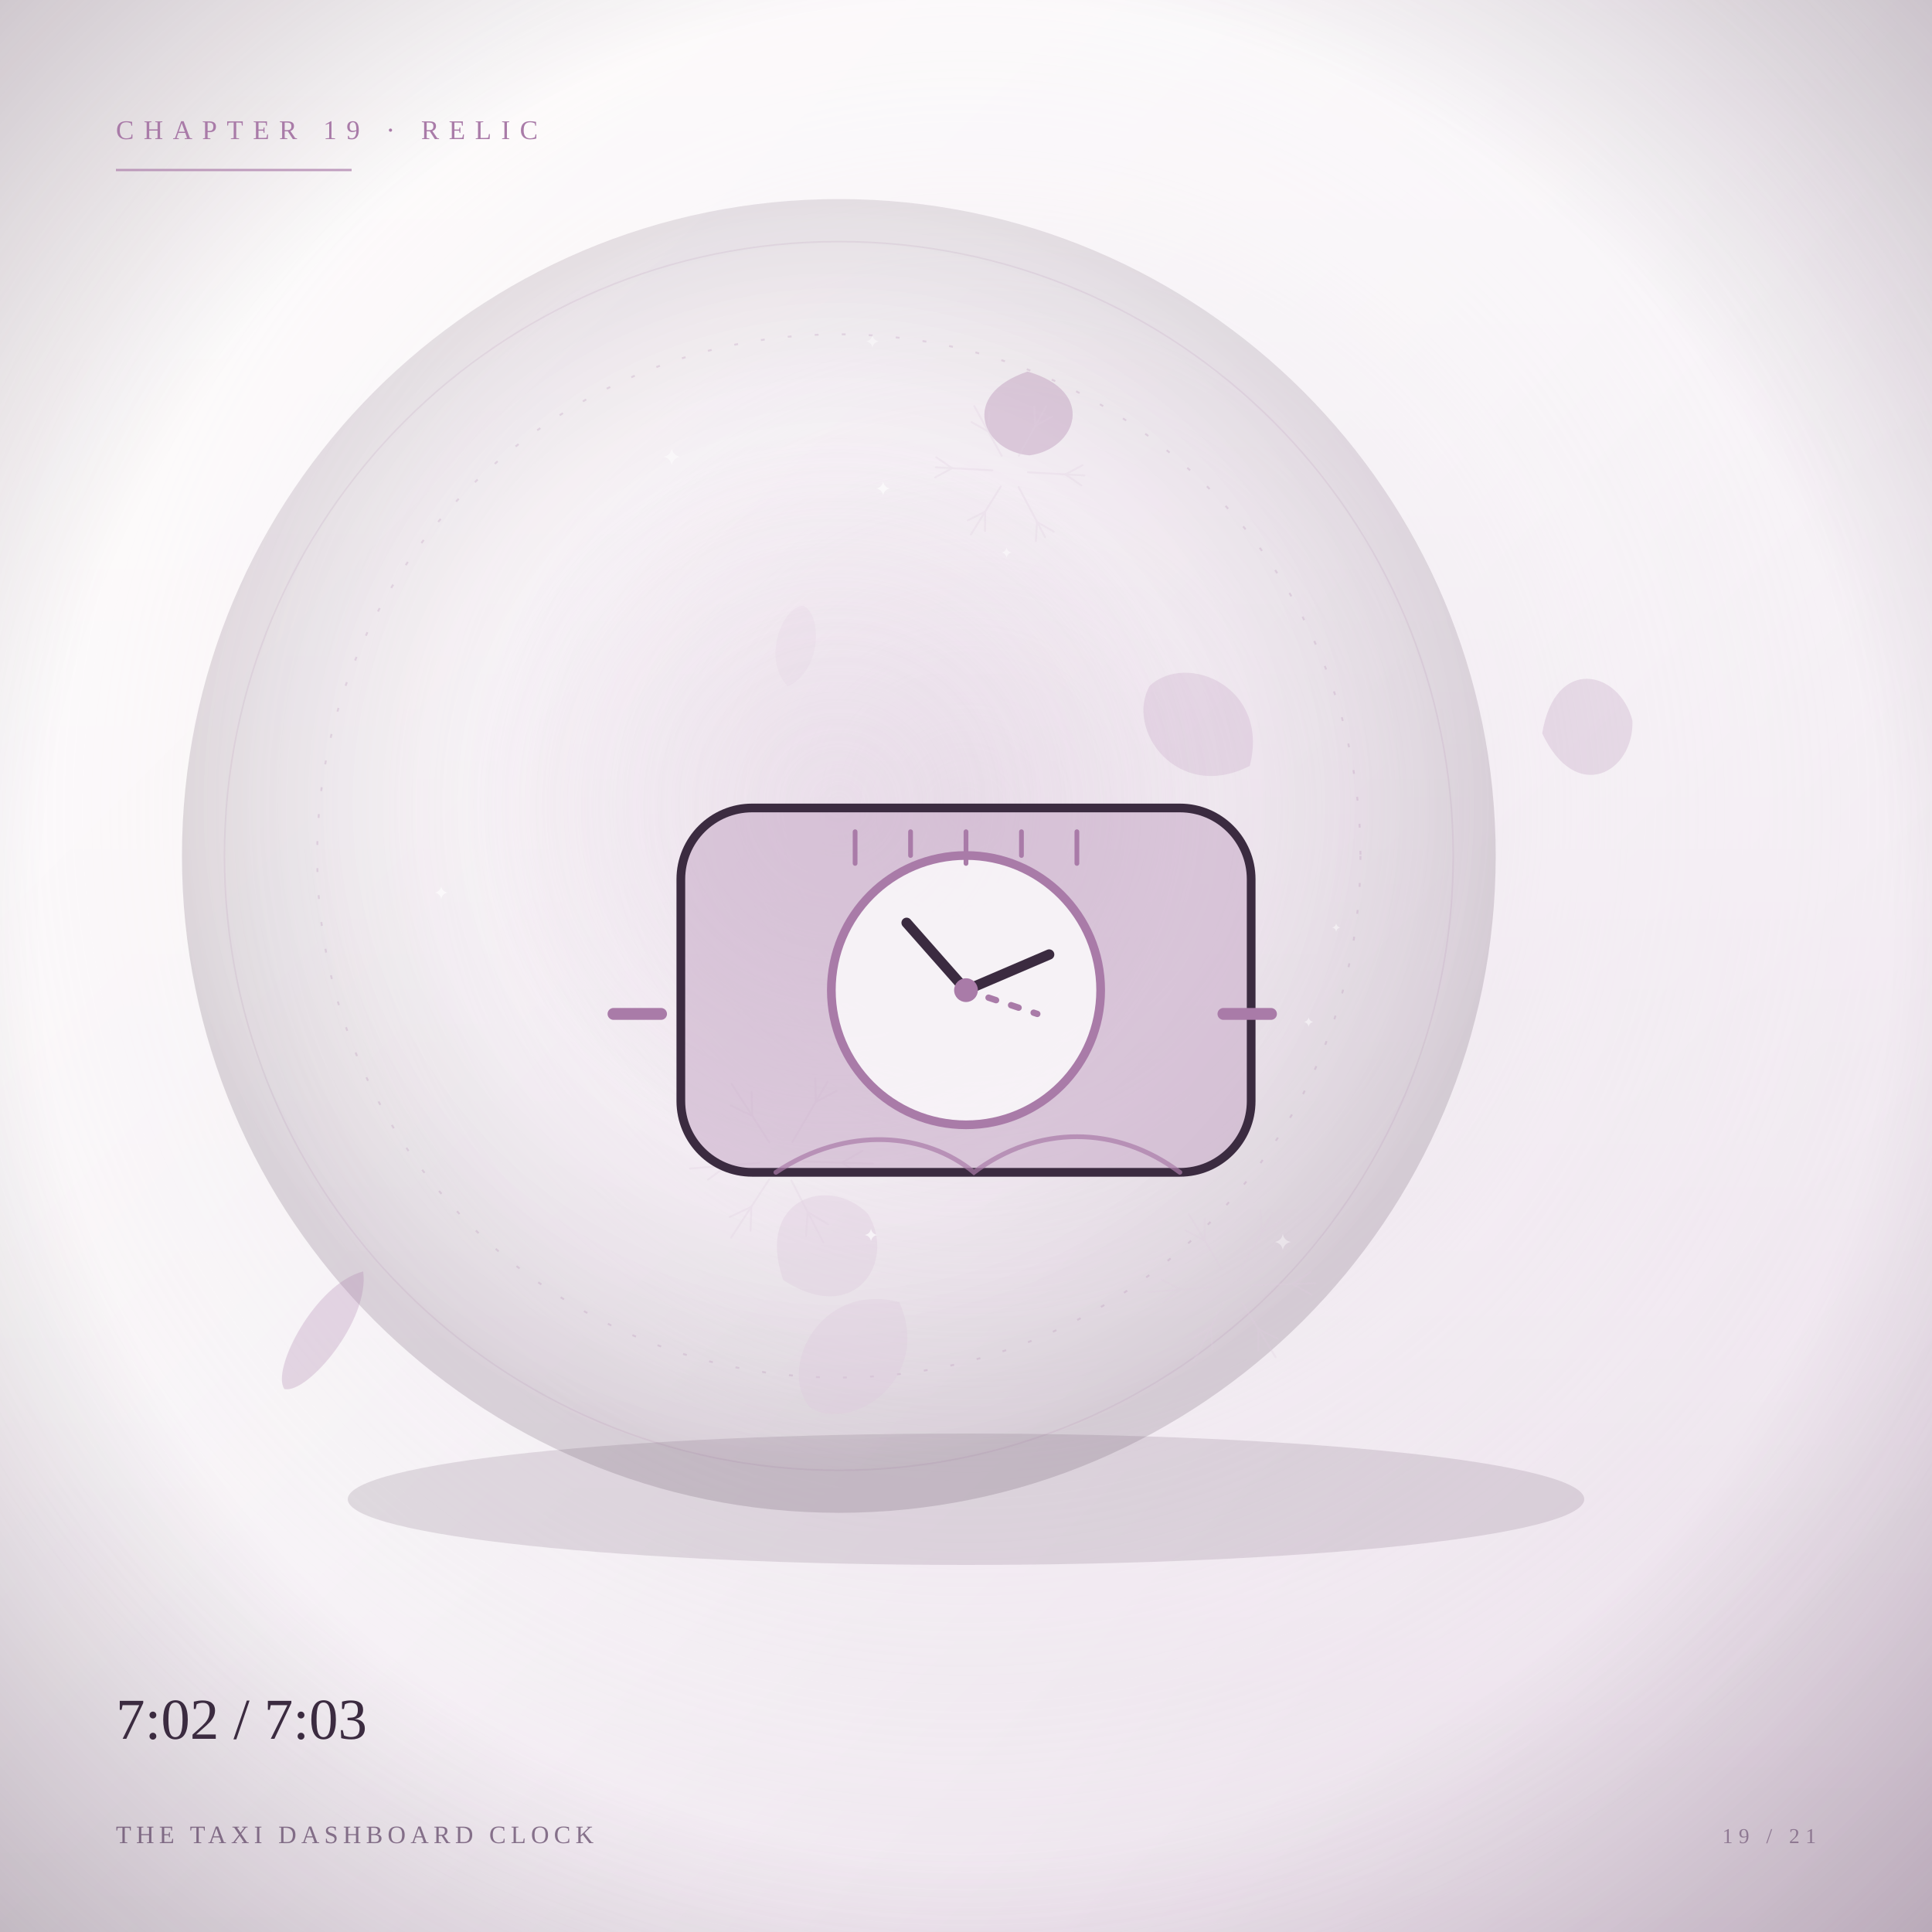
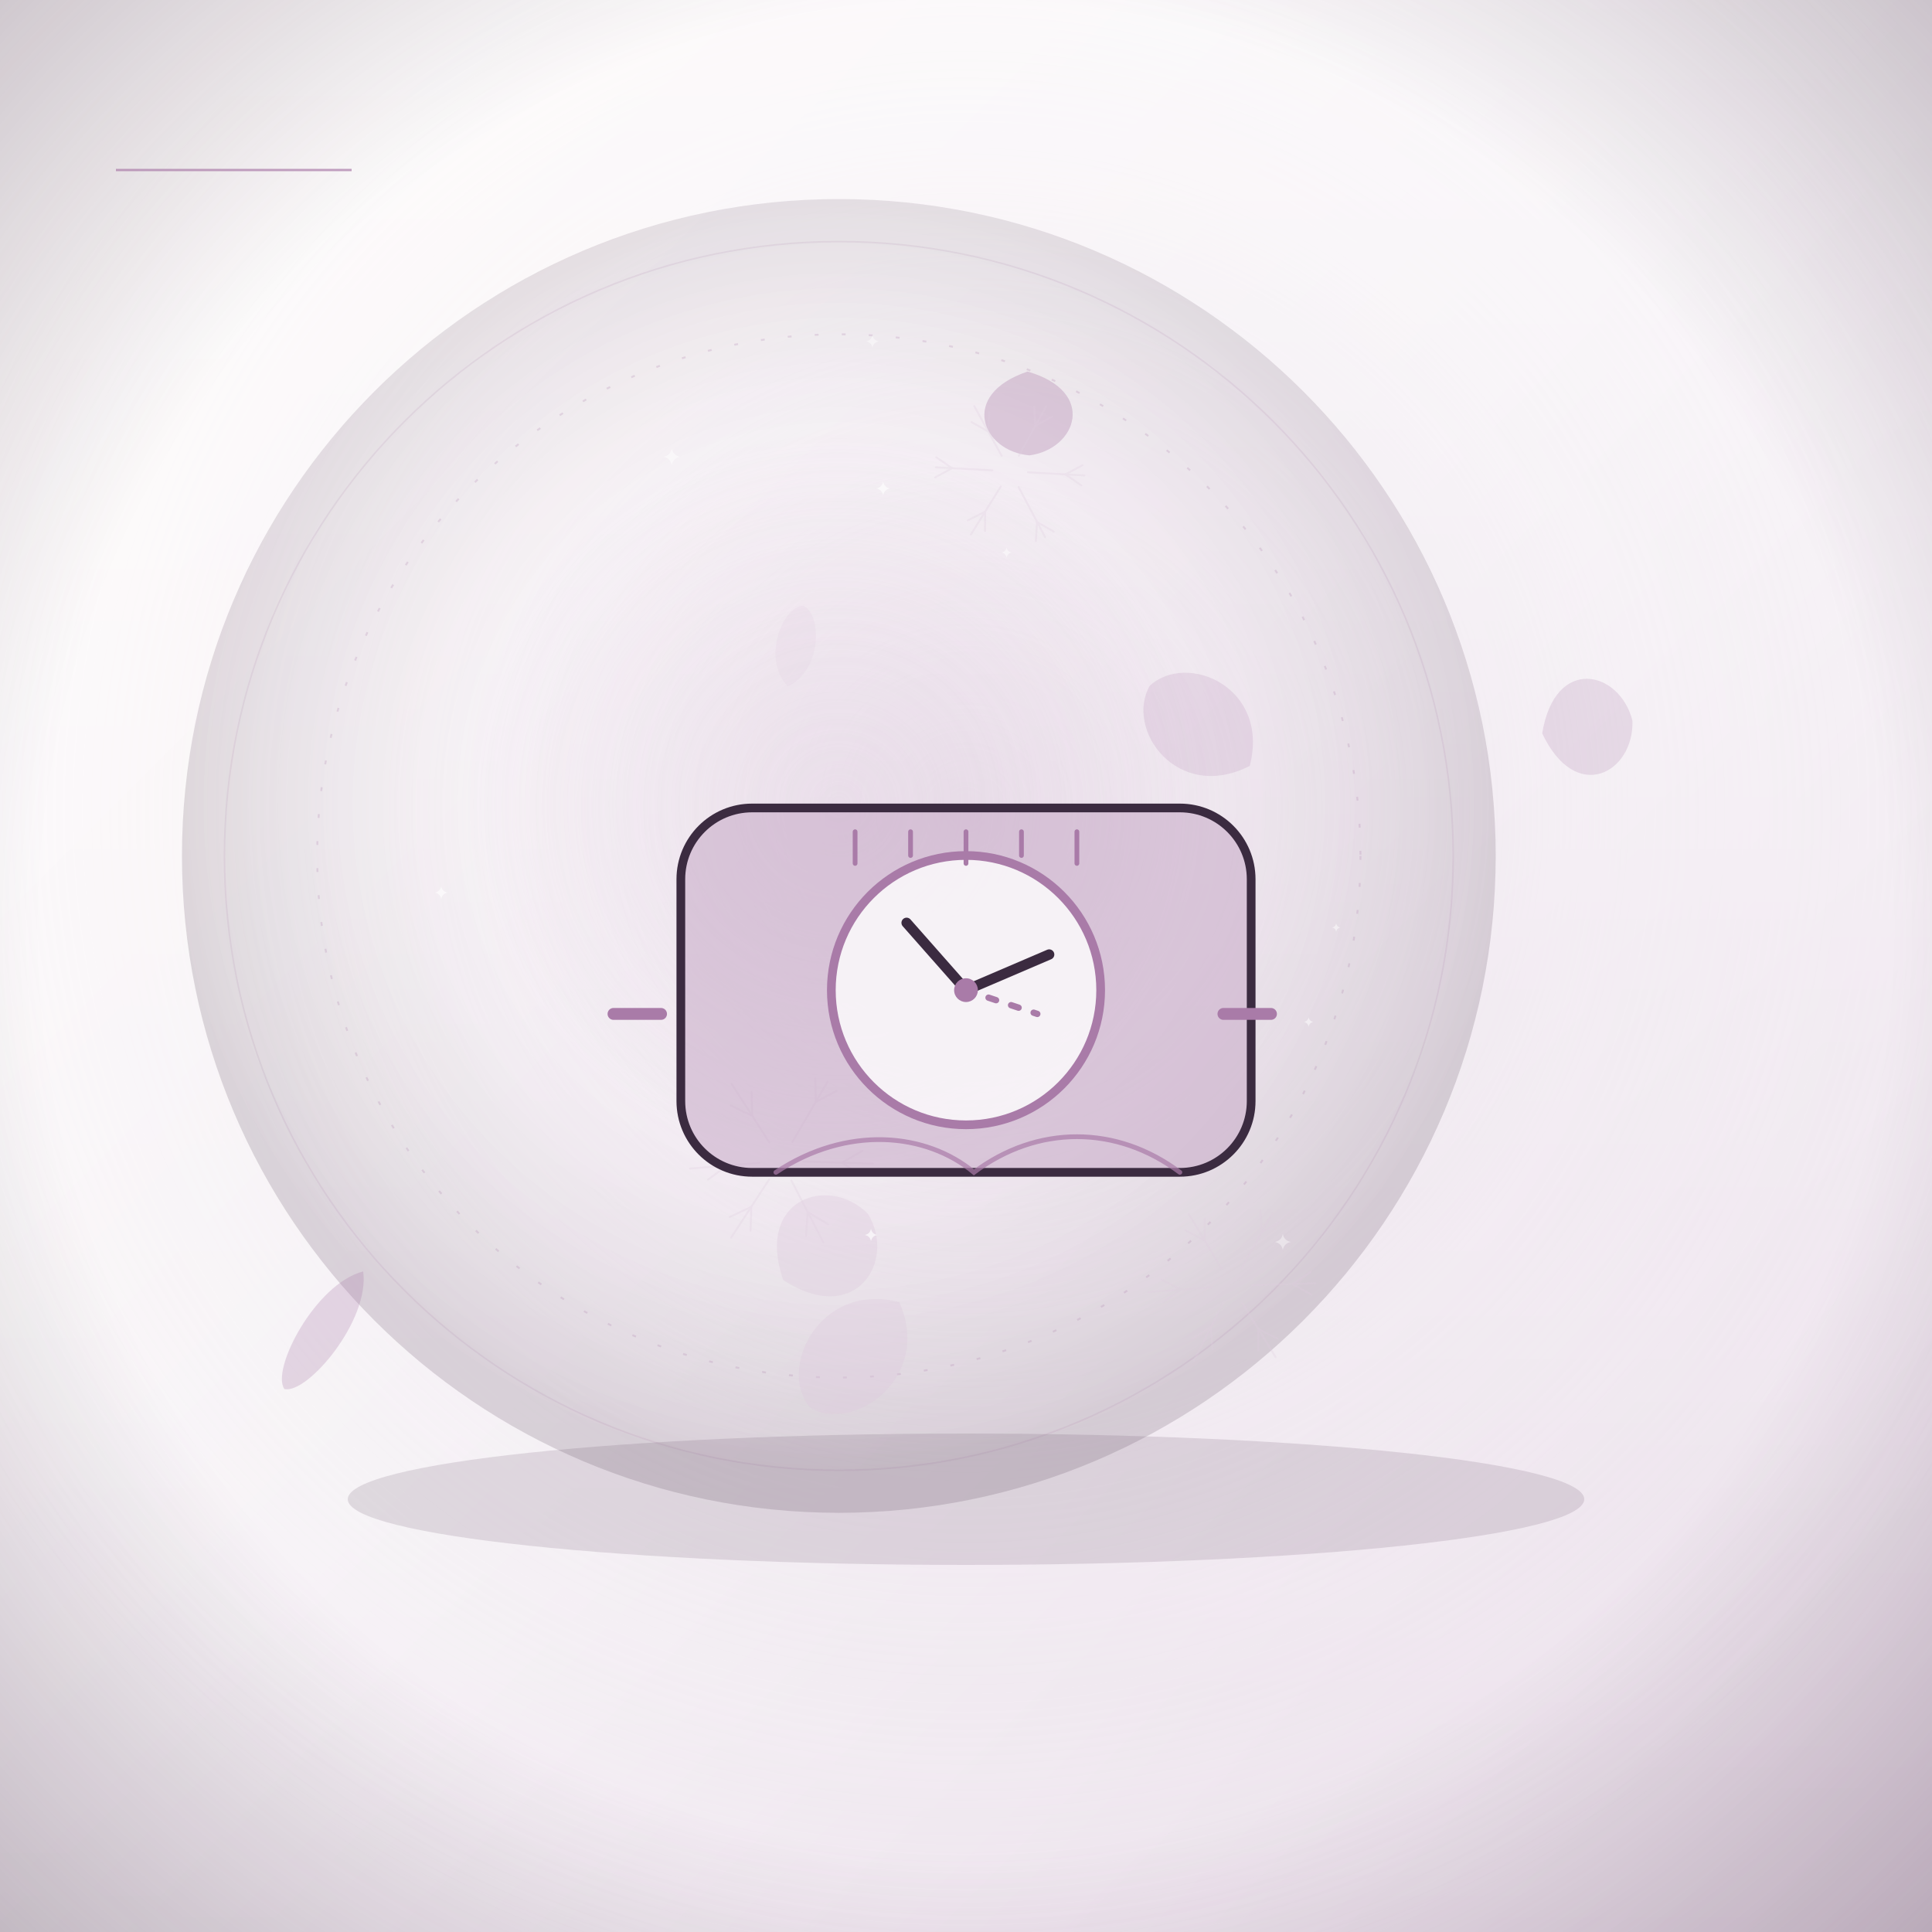
<svg xmlns="http://www.w3.org/2000/svg" viewBox="0 0 1000 1000" width="1000" height="1000" role="img" aria-labelledby="r19-title r19-desc">
  <defs>
    <linearGradient id="r19-bg" x1="0" y1="0" x2="1" y2="1">
      <stop offset="0" stop-color="#FFFDFB" />
      <stop offset="0.48" stop-color="rgb(246, 242, 246)" />
      <stop offset="1" stop-color="rgb(231, 218, 231)" />
    </linearGradient>
    <radialGradient id="r19-halo" cx="50%" cy="42%" r="62%">
      <stop offset="0" stop-color="rgb(212, 189, 212)" stop-opacity="0.7" />
      <stop offset="0.55" stop-color="rgb(238, 229, 238)" stop-opacity="0.24" />
      <stop offset="1" stop-color="rgb(246, 242, 246)" stop-opacity="0" />
    </radialGradient>
    <linearGradient id="r19-accent" x1="0" y1="0" x2="0.9" y2="1">
      <stop offset="0" stop-color="rgb(186, 149, 185)" />
      <stop offset="0.55" stop-color="#A97BA8" />
      <stop offset="1" stop-color="rgb(139, 101, 138)" />
    </linearGradient>
    <linearGradient id="r19-veil" x1="0" y1="0" x2="0" y2="1">
      <stop offset="0" stop-color="#FFFFFF" stop-opacity="0.88" />
      <stop offset="0.55" stop-color="#FFFFFF" stop-opacity="0.4" />
      <stop offset="1" stop-color="#FFFFFF" stop-opacity="0.08" />
    </linearGradient>
    <radialGradient id="r19-spot" cx="50%" cy="46%" r="52%">
      <stop offset="0" stop-color="rgb(231, 218, 231)" stop-opacity="0.58" />
      <stop offset="0.55" stop-color="rgb(243, 237, 243)" stop-opacity="0.16" />
      <stop offset="1" stop-color="rgb(85, 62, 84)" stop-opacity="0.24" />
    </radialGradient>
    <radialGradient id="r19-vignette" cx="50%" cy="48%" r="72%">
      <stop offset="0" stop-color="rgb(85, 62, 84)" stop-opacity="0" />
      <stop offset="0.66" stop-color="rgb(85, 62, 84)" stop-opacity="0" />
      <stop offset="1" stop-color="rgb(85, 62, 84)" stop-opacity="0.32" />
    </radialGradient>
    <filter id="r19-blur" x="-30%" y="-30%" width="160%" height="160%">
      <feGaussianBlur stdDeviation="26" />
    </filter>
    <filter id="r19-soft" x="-20%" y="-20%" width="140%" height="140%">
      <feGaussianBlur stdDeviation="4" />
    </filter>
    <filter id="r19-shadow" x="-30%" y="-30%" width="160%" height="160%">
      <feDropShadow dx="0" dy="10" stdDeviation="14" flood-color="rgb(76, 55, 76)" flood-opacity="0.22" />
    </filter>
  </defs>
  <rect width="1000" height="1000" fill="url(#r19-bg)" />
  <rect width="1000" height="1000" fill="url(#r19-halo)" />
  <rect width="1000" height="1000" fill="url(#r19-veil)" opacity="0.5" />
  <circle cx="434.18" cy="443.03" r="340" fill="url(#r19-spot)" opacity="0.78" />
  <circle cx="434.18" cy="443.03" r="270" fill="none" stroke="#A97BA8" stroke-width="1" opacity="0.22" stroke-dasharray="2 12" />
  <circle cx="434.18" cy="443.03" r="318" fill="none" stroke="#A97BA8" stroke-width="0.8" opacity="0.14" />
  <rect width="1000" height="1000" fill="url(#r19-vignette)" />
  <path d="M0 0 C -17.04 -19.05 -11.49 -68.89 0 -73.29 C 11.49 -68.89 17.04 -19.05 0 0 Z" transform="translate(187.99 658.08) rotate(213.82)" fill="#A97BA8" opacity="0.264" />
  <path d="M0 0 C -38.53 -18.61 -25.99 -67.28 0 -71.57 C 25.99 -67.28 38.53 -18.61 0 0 Z" transform="translate(465.48 673.96) rotate(220.18)" fill="rgb(221, 202, 220)" opacity="0.354" />
  <path d="M0 0 C -36.06 -11.28 -24.32 -40.78 0 -43.39 C 24.32 -40.78 36.06 -11.28 0 0 Z" transform="translate(531.85 192.31) rotate(178.69)" fill="#A97BA8" opacity="0.331" />
  <path d="M0 0 C -15.81 -11.04 -10.66 -39.92 0 -42.47 C 10.66 -39.92 15.81 -11.04 0 0 Z" transform="translate(407.75 355.2) rotate(10.83)" fill="rgb(221, 202, 220)" opacity="0.184" />
  <path d="M0 0 C -38.39 -17.25 -25.89 -62.35 0 -66.33 C 25.89 -62.35 38.39 -17.25 0 0 Z" transform="translate(646.87 396.44) rotate(308.76)" fill="#A97BA8" opacity="0.175" />
  <path d="M0 0 C -42.33 -14.48 -28.55 -52.35 0 -55.69 C 28.55 -52.35 42.33 -14.48 0 0 Z" transform="translate(405.42 662.6) rotate(51.92)" fill="rgb(221, 202, 220)" opacity="0.371" />
  <path d="M0 0 C -39.36 -12.26 -26.55 -44.34 0 -47.17 C 26.55 -44.34 39.36 -12.26 0 0 Z" transform="translate(798.24 379.59) rotate(82.02)" fill="#A97BA8" opacity="0.21" />
  <g stroke="rgb(222, 205, 222)" stroke-width="1" opacity="0.28" stroke-linecap="round">
    <line x1="415.76" y1="601.24" x2="451.8" y2="602.26" />
    <line x1="435.74" y1="601.8" x2="446.43" y2="595.66" />
    <line x1="435.74" y1="601.8" x2="446.06" y2="608.54" />
    <line x1="409.62" y1="611.02" x2="426.18" y2="643.04" />
    <line x1="418.06" y1="627.34" x2="428.62" y2="633.72" />
    <line x1="418.06" y1="627.34" x2="417.17" y2="639.64" />
    <line x1="398.15" y1="610.44" x2="378.42" y2="640.61" />
    <line x1="388.86" y1="624.64" x2="388.5" y2="636.97" />
    <line x1="388.86" y1="624.64" x2="377.71" y2="629.91" />
    <line x1="393.04" y1="601.86" x2="357.12" y2="604.86" />
    <line x1="376.42" y1="603.25" x2="366.48" y2="610.55" />
    <line x1="376.42" y1="603.25" x2="365.41" y2="597.7" />
    <line x1="398.22" y1="591.34" x2="378.71" y2="561.03" />
    <line x1="389.35" y1="577.56" x2="378.24" y2="572.21" />
    <line x1="389.35" y1="577.56" x2="389.08" y2="565.23" />
    <line x1="410.13" y1="591.09" x2="428.33" y2="559.97" />
    <line x1="422.24" y1="570.38" x2="421.98" y2="558.05" />
    <line x1="422.24" y1="570.38" x2="433.11" y2="564.56" />
  </g>
  <g stroke="rgb(222, 205, 222)" stroke-width="1" opacity="0.28" stroke-linecap="round">
    <line x1="532.12" y1="244.46" x2="561.34" y2="246.09" />
    <line x1="551.47" y1="245.54" x2="560.28" y2="240.79" />
    <line x1="551.47" y1="245.54" x2="559.7" y2="251.24" />
    <line x1="527.23" y1="252.11" x2="540.93" y2="277.97" />
    <line x1="536.77" y1="270.12" x2="545.39" y2="275.21" />
    <line x1="536.77" y1="270.12" x2="536.15" y2="280.11" />
    <line x1="518.02" y1="251.79" x2="502.56" y2="276.65" />
    <line x1="509.91" y1="264.83" x2="509.85" y2="274.84" />
    <line x1="509.91" y1="264.83" x2="500.96" y2="269.32" />
    <line x1="513.67" y1="243.45" x2="484.45" y2="241.88" />
    <line x1="492.82" y1="242.33" x2="484.02" y2="247.1" />
    <line x1="492.82" y1="242.33" x2="484.58" y2="236.65" />
    <line x1="518.43" y1="235.86" x2="504.3" y2="210.23" />
    <line x1="511.57" y1="223.41" x2="502.86" y2="218.46" />
    <line x1="511.57" y1="223.41" x2="512.03" y2="213.41" />
    <line x1="527.36" y1="235.86" x2="541.5" y2="210.24" />
    <line x1="535.8" y1="220.57" x2="535.35" y2="210.57" />
    <line x1="535.8" y1="220.57" x2="544.51" y2="215.62" />
  </g>
  <g stroke="rgb(222, 205, 222)" stroke-width="1" opacity="0.28" stroke-linecap="round">
    <line x1="647.96" y1="665.25" x2="680.87" y2="664.21" />
    <line x1="669.01" y1="664.58" x2="678.42" y2="658.4" />
    <line x1="669.01" y1="664.58" x2="678.79" y2="670.17" />
    <line x1="643.01" y1="674.43" x2="660.26" y2="702.48" />
    <line x1="651.26" y1="687.84" x2="661.31" y2="692.94" />
    <line x1="651.26" y1="687.84" x2="651.28" y2="699.11" />
    <line x1="632.86" y1="674.85" x2="617.98" y2="704.22" />
    <line x1="626.67" y1="687.07" x2="627.58" y2="698.3" />
    <line x1="626.67" y1="687.07" x2="617.08" y2="692.97" />
    <line x1="627.2" y1="666.33" x2="594.36" y2="668.74" />
    <line x1="611.19" y1="667.5" x2="602.05" y2="674.08" />
    <line x1="611.19" y1="667.5" x2="601.19" y2="662.33" />
    <line x1="632.23" y1="656.65" x2="615.34" y2="628.38" />
    <line x1="623.48" y1="642.01" x2="613.5" y2="636.78" />
    <line x1="623.48" y1="642.01" x2="623.61" y2="630.74" />
    <line x1="642.63" y1="656.49" x2="658.66" y2="627.73" />
    <line x1="653.01" y1="637.87" x2="652.55" y2="626.61" />
    <line x1="653.01" y1="637.87" x2="662.83" y2="632.35" />
  </g>
  <path d="M 663.99 638.67 Q 664.65 642.17 668.15 642.83 Q 664.65 643.5 663.99 647 Q 663.32 643.5 659.83 642.83 Q 663.32 642.17 663.99 638.67 Z" fill="#FFFFFF" opacity="0.407" />
  <path d="M 347.71 232.1 Q 348.4 235.74 352.03 236.43 Q 348.4 237.12 347.71 240.75 Q 347.01 237.12 343.38 236.43 Q 347.01 235.74 347.71 232.1 Z" fill="#FFFFFF" opacity="0.49" />
  <path d="M 228.38 458.7 Q 228.91 461.48 231.69 462.01 Q 228.91 462.54 228.38 465.32 Q 227.85 462.54 225.07 462.01 Q 227.85 461.48 228.38 458.7 Z" fill="#FFFFFF" opacity="0.593" />
  <path d="M 521.02 283.36 Q 521.44 285.59 523.66 286.01 Q 521.44 286.43 521.02 288.66 Q 520.59 286.43 518.37 286.01 Q 520.59 285.59 521.02 283.36 Z" fill="#FFFFFF" opacity="0.486" />
  <path d="M 691.6 477.95 Q 691.94 479.74 693.73 480.08 Q 691.94 480.42 691.6 482.21 Q 691.26 480.42 689.47 480.08 Q 691.26 479.74 691.6 477.95 Z" fill="#FFFFFF" opacity="0.505" />
  <path d="M 457.11 249.24 Q 457.68 252.25 460.69 252.82 Q 457.68 253.39 457.11 256.4 Q 456.54 253.39 453.53 252.82 Q 456.54 252.25 457.11 249.24 Z" fill="#FFFFFF" opacity="0.613" />
  <path d="M 450.83 635.99 Q 451.35 638.7 454.06 639.22 Q 451.35 639.74 450.83 642.45 Q 450.32 639.74 447.61 639.22 Q 450.32 638.7 450.83 635.99 Z" fill="#FFFFFF" opacity="0.678" />
  <path d="M 451.59 173.44 Q 452.11 176.16 454.84 176.68 Q 452.11 177.2 451.59 179.93 Q 451.07 177.2 448.34 176.68 Q 451.07 176.16 451.59 173.44 Z" fill="#FFFFFF" opacity="0.44" />
  <path d="M 677.34 526.5 Q 677.73 528.57 679.8 528.96 Q 677.73 529.36 677.34 531.43 Q 676.95 529.36 674.88 528.96 Q 676.95 528.57 677.34 526.5 Z" fill="#FFFFFF" opacity="0.521" />
  <ellipse cx="500" cy="776" rx="320" ry="34" fill="rgb(98, 71, 97)" opacity="0.16" />
  <g transform="translate(500 492) scale(2.05)">
    <g stroke="#3B2B40" stroke-width="2.2" fill="none" stroke-linecap="round">
      <rect x="-72" y="-36" width="144" height="92" rx="18" fill="rgb(199, 169, 198)" fill-opacity="0.55" />
      <circle cx="0" cy="10" r="34" fill="#FFFFFF" fill-opacity="0.78" stroke="#A97BA8" />
      <path d="M 0,10 L -15,-7 M 0,10 L 21,1" stroke="#3B2B40" stroke-width="2.6" />
      <path d="M 0,10 L 18,16" stroke="#A97BA8" stroke-width="1.6" stroke-dasharray="2 4" />
      <circle cx="0" cy="10" r="3" fill="#A97BA8" stroke="none" />
      <path d="M -28,-30 l 0,8 M -14,-30 l 0,6 M 0,-30 l 0,8 M 14,-30 l 0,6 M 28,-30 l 0,8" stroke="#A97BA8" stroke-width="1.2" />
      <path d="M -77,16 l -12,0 M 65,16 l 12,0" stroke="#A97BA8" stroke-width="3" />
      <path d="M -48,56 C -30,44 -10,46 2,56 C 18,44 38,44 54,56" stroke="#A97BA8" stroke-width="1.2" opacity="0.7" />
    </g>
  </g>
  <g>
-     <text x="60" y="72" font-family="Georgia, 'Times New Roman', serif" font-size="14" letter-spacing="5" fill="#A97BA8">CHAPTER 19 · RELIC</text>
    <line x1="60" y1="88" x2="182" y2="88" stroke="#A97BA8" stroke-width="1.2" opacity="0.7" />
-     <text x="60" y="900" font-family="Georgia, 'Times New Roman', serif" font-size="30" font-weight="400" fill="#3B2B40" text-anchor="start">7:02 / 7:03</text>
-     <text x="60" y="954" font-family="Georgia, 'Times New Roman', serif" font-size="13" letter-spacing="2.5" fill="#5B3F62" fill-opacity="0.7">THE TAXI DASHBOARD CLOCK</text>
-     <text x="940" y="954" font-family="Georgia, 'Times New Roman', serif" font-size="11" letter-spacing="3" fill="#5B3F62" fill-opacity="0.55" text-anchor="end">19 / 21</text>
  </g>
</svg>
